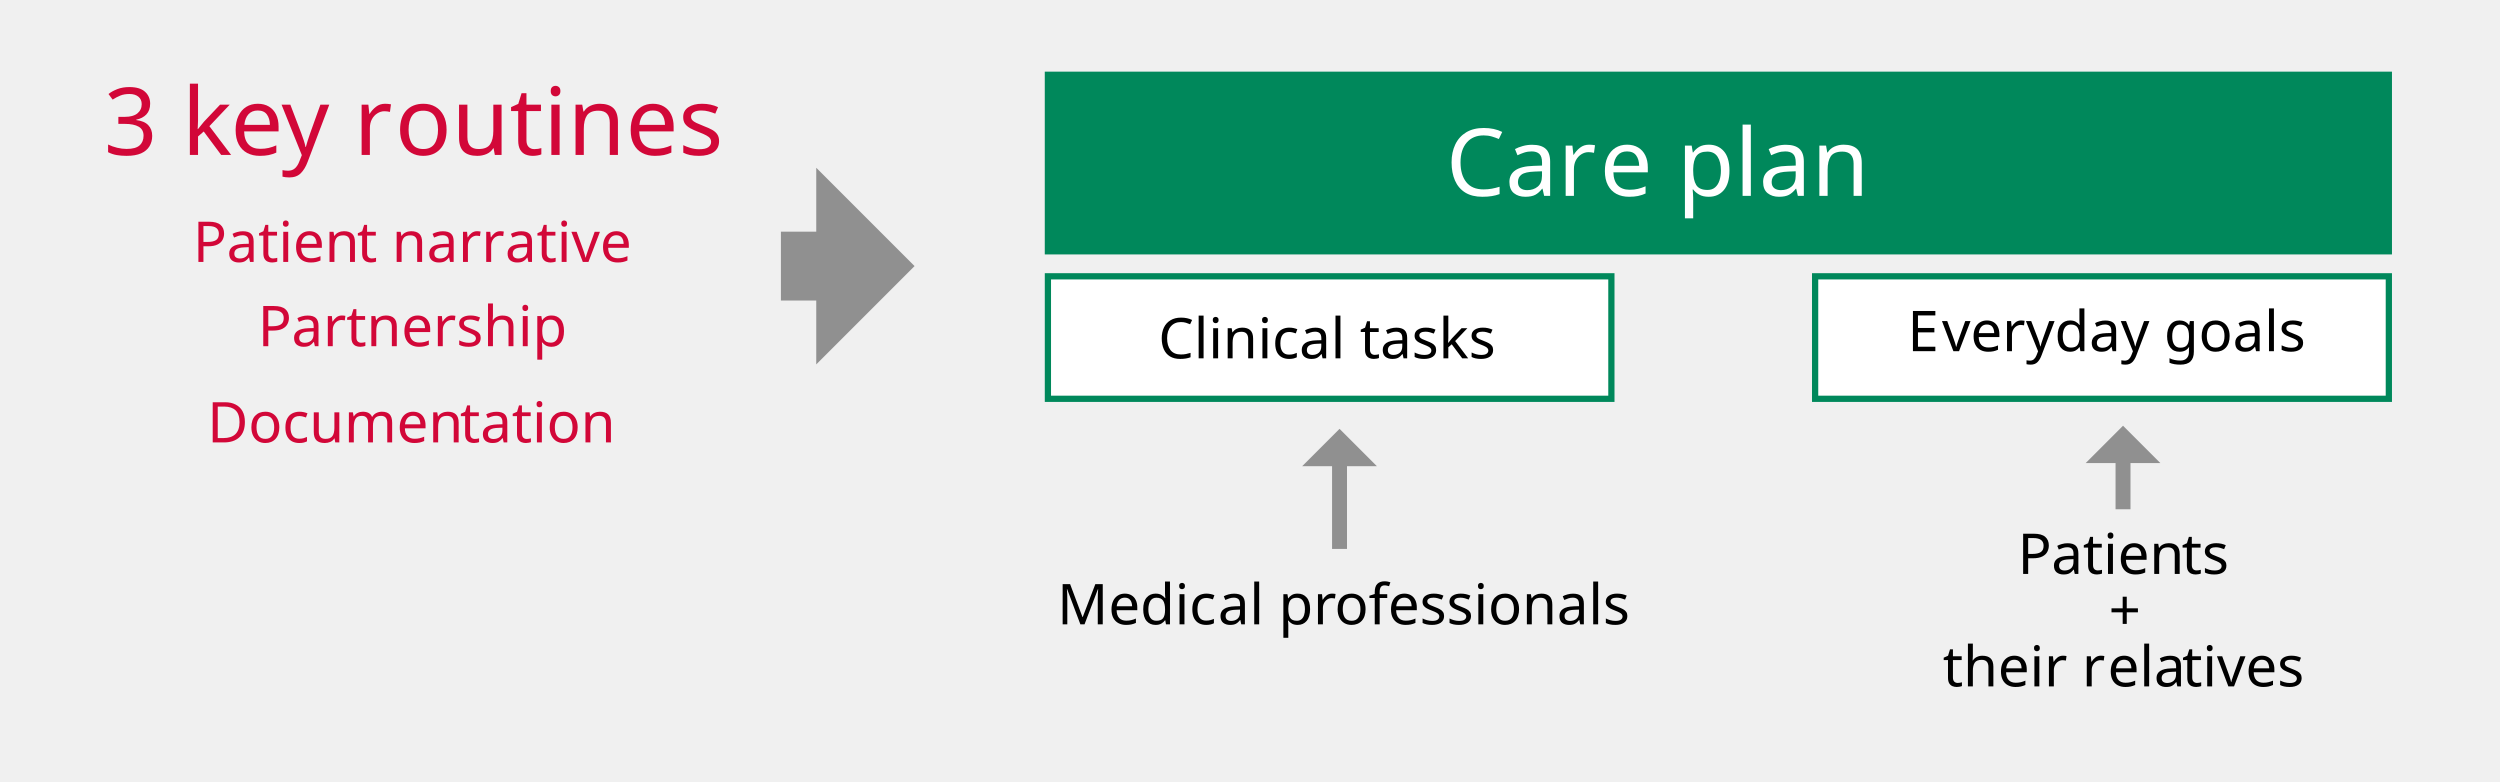
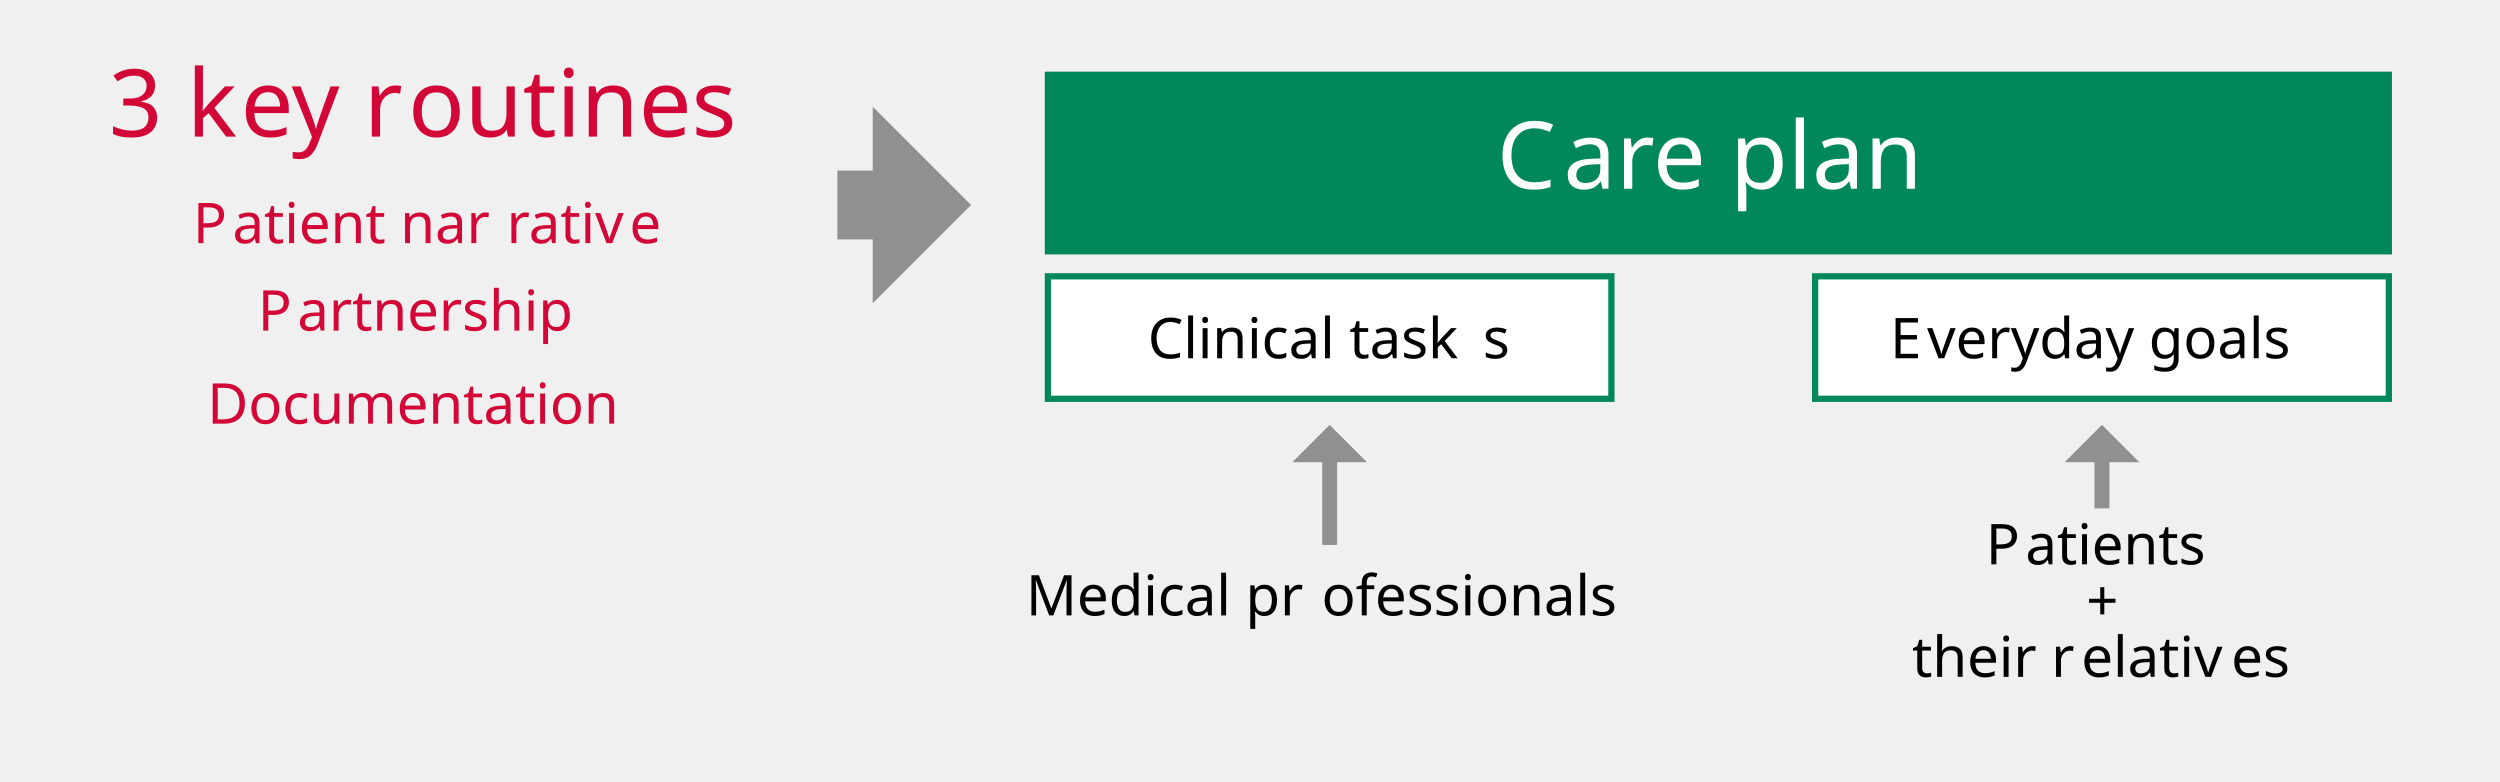
<svg xmlns="http://www.w3.org/2000/svg" width="100%" height="100%" viewBox="0 0 800 250" version="1.1" xml:space="preserve" style="fill-rule:evenodd;clip-rule:evenodd;stroke-linejoin:round;stroke-miterlimit:2;">
  <g id="Care-plan-group" transform="matrix(1,0,0,1,6.03526,-9.06569)">
-     <g transform="matrix(-8.07138e-17,-0.19334,0.398039,-1.76482e-16,223.962,227.675)">
+     <g transform="matrix(-8.07138e-17,-0.19334,0.398039,-1.76482e-16,220.801,226.403)">
      <path d="M222.148,505.08L222.148,493.073L359.114,493.073L359.114,469.059L420.913,499.076L359.114,529.094L359.114,505.08L222.148,505.08Z" style="fill-opacity:0.4;" />
    </g>
-     <g transform="matrix(-5.81714e-17,-0.134461,0.398039,-1.69146e-16,474.68,201.892)">
+     <g transform="matrix(-5.81714e-17,-0.134461,0.398039,-1.69146e-16,467.948,201.62)">
      <path d="M222.148,505.08L222.148,493.073L332.052,493.073L332.052,469.059L420.913,499.076L332.052,529.094L332.052,505.08L222.148,505.08Z" style="fill-opacity:0.4;" />
    </g>
    <g transform="matrix(1,0,0,1,0,-4)">
      <g transform="matrix(1,0,0,1,173.803,-45.1758)">
        <rect x="154.49" y="81.17" width="431.102" height="58.488" style="fill:rgb(0,136,91);" />
      </g>
-       <g transform="matrix(1,0,0,1,288.608,-115.57)">
-         <text x="168.036px" y="191.309px" style="font-family:'Lora-Regular', 'Lora';font-size:30px;fill:white;">Car<tspan x="217.266px " y="191.309px ">e</tspan> plan</text>
+       <g transform="matrix(1,0,0,1,304.904,-117.85)">
+         <text x="168.036px" y="191.309px" style="font-family:'Montserrat-Regular', 'Montserrat';font-size:30px;fill:white;">C<tspan x="189.366px 207.066px 218.706px " y="191.309px 191.309px 191.309px ">are</tspan> plan</text>
      </g>
    </g>
    <g transform="matrix(0.422915,0,0,0.704416,262.957,39.3052)">
      <rect x="154.49" y="81.17" width="431.102" height="58.488" style="fill:white;" />
      <path d="M585.592,81.17L154.49,81.17L154.49,139.659L585.592,139.659L585.592,81.17ZM159.219,84.01L159.219,136.819L580.863,136.819L580.863,84.01L159.219,84.01Z" style="fill:rgb(0,136,91);" />
    </g>
    <g transform="matrix(0.430506,0,0,0.704416,507.295,39.3052)">
      <rect x="154.49" y="81.17" width="431.102" height="58.488" style="fill:white;" />
      <path d="M585.592,81.17L154.49,81.17L154.49,139.659L585.592,139.659L585.592,81.17ZM159.135,84.01L159.135,136.819L580.946,136.819L580.946,84.01L159.135,84.01Z" style="fill:rgb(0,136,91);" />
    </g>
-     <g transform="matrix(1,0,0,1,141.654,-104.534)">
-       <text x="222.971px" y="228.268px" style="font-family:'Lora-Regular', 'Lora';font-size:18px;">Clinical tasks</text>
+     <g transform="matrix(1,0,0,1,138.288,-104.561)">
+       <text x="222.971px" y="228.268px" style="font-family:'Montserrat-Regular', 'Montserrat';font-size:18px;">Clinical task<tspan x="330.197px " y="228.268px ">s</tspan>
+       </text>
    </g>
-     <g transform="matrix(1,0,0,1,3.95655,-108.899)">
-       <text x="328.307px" y="317.749px" style="font-family:'Lora-Regular', 'Lora';font-size:18px;">M<tspan x="344.705px " y="317.749px ">e</tspan>dic<tspan x="379.733px " y="317.749px ">a</tspan>l pr<tspan x="417.065px 427.505px 433.499px " y="317.749px 317.749px 317.749px ">ofe</tspan>ssionals</text>
+     <g transform="matrix(1,0,0,1,-6.03563,-111.748)">
+       <text x="328.307px" y="317.749px" style="font-family:'Montserrat-Regular', 'Montserrat';font-size:18px;">Medical pr<tspan x="422.915px 434.201px 440.141px " y="317.749px 317.749px 317.749px ">ofe</tspan>ssionals</text>
    </g>
-     <g transform="matrix(1,0,0,1,297.85,-161.801)">
-       <text x="341.768px" y="354.514px" style="font-family:'Lora-Regular', 'Lora';font-size:18px;">P<tspan x="352.55px 361.712px " y="354.514px 354.514px ">at</tspan>ien<tspan x="394.256px " y="354.514px ">t</tspan>s</text>
-       <text x="370.892px" y="372.514px" style="font-family:'Lora-Regular', 'Lora';font-size:18px;">+</text>
-       <text x="317.819px" y="390.514px" style="font-family:'Lora-Regular', 'Lora';font-size:18px;">their r<tspan x="370.577px " y="390.514px ">e</tspan>la<tspan x="394.391px " y="390.514px ">t</tspan>ives</text>
+     <g transform="matrix(1,0,0,1,291.072,-164.858)">
+       <text x="338.366px" y="354.514px" style="font-family:'Montserrat-Regular', 'Montserrat';font-size:18px;">P<tspan x="351.02px " y="354.514px ">a</tspan>tients</text>
+       <text x="370.487px" y="372.514px" style="font-family:'Montserrat-Regular', 'Montserrat';font-size:18px;">+</text>
+       <text x="314.759px" y="390.514px" style="font-family:'Montserrat-Regular', 'Montserrat';font-size:18px;">their r<tspan x="368.921px " y="390.514px ">e</tspan>lativ<tspan x="416.891px " y="390.514px ">e</tspan>s</text>
    </g>
-     <g transform="matrix(1,0,0,1,604.355,121.439)">
-       <text x="0px" y="0px" style="font-family:'Lora-Regular', 'Lora';font-size:18px;">E<tspan x="11.034px " y="0px ">v</tspan>er<tspan x="37.89px 47.214px 57.978px 67.086px " y="0px 0px 0px 0px ">yday</tspan> goals</text>
+     <g transform="matrix(1,0,0,1,598.793,123.707)">
+       <text x="0px" y="0px" style="font-family:'Montserrat-Regular', 'Montserrat';font-size:18px;">E<tspan x="11.844px 21.33px 32.202px 39.69px 49.176px 61.38px 71.82px " y="0px 0px 0px 0px 0px 0px 0px ">veryday</tspan> goals</text>
    </g>
  </g>
-   <g id="Key-routines-group" transform="matrix(1,0,0,1,-21.3066,-225.355)">
-     <g transform="matrix(1,0,0,1,21.7481,71.2697)">
-       <text x="32.808px" y="203.664px" style="font-family:'Lora-Regular', 'Lora';font-size:30px;fill:rgb(210,7,56);">3 k<tspan x="73.308px 89.418px " y="203.664px 203.664px ">ey</tspan> r<tspan x="125.928px " y="203.664px ">o</tspan>utines</text>
+   <g id="Key-routines-group" transform="matrix(1,0,0,1,-21.3066,-231.355)">
+     <g transform="matrix(1,0,0,1,23.3291,71.4085)">
+       <text x="32.808px" y="203.664px" style="font-family:'Montserrat-Regular', 'Montserrat';font-size:30px;fill:rgb(210,7,56);">3 k<tspan x="74.988px 92.808px " y="203.664px 203.664px ">ey</tspan> r<tspan x="128.568px " y="203.664px ">o</tspan>utines</text>
    </g>
    <g transform="matrix(1,0,0,1,55.5729,27.7071)">
-       <text x="27.471px" y="281.46px" style="font-family:'Lora-Regular', 'Lora';font-size:18px;fill:rgb(210,7,56);">P<tspan x="38.253px 47.415px " y="281.46px 281.46px ">at</tspan>ien<tspan x="79.959px " y="281.46px ">t</tspan> narr<tspan x="127.335px 136.497px " y="281.46px 281.46px ">at</tspan>ive</text>
+       <text x="27.471px" y="281.46px" style="font-family:'Montserrat-Regular', 'Montserrat';font-size:18px;fill:rgb(210,7,56);">P<tspan x="40.125px " y="281.46px ">a</tspan>tient nar<tspan x="127.857px 134.913px " y="281.46px 281.46px ">ra</tspan>tiv<tspan x="167.169px " y="281.46px ">e</tspan>
+       </text>
    </g>
-     <g transform="matrix(1,0,0,1,76.3269,54.6812)">
-       <text x="27.471px" y="281.46px" style="font-family:'Lora-Regular', 'Lora';font-size:18px;fill:rgb(210,7,56);">P<tspan x="38.253px 47.541px 55.461px " y="281.46px 281.46px 281.46px ">art</tspan>nership</text>
+     <g transform="matrix(1,0,0,1,76.3269,55.6812)">
+       <text x="27.471px" y="281.46px" style="font-family:'Montserrat-Regular', 'Montserrat';font-size:18px;fill:rgb(210,7,56);">P<tspan x="40.125px 50.745px 58.233px " y="281.46px 281.46px 281.46px ">art</tspan>nership</text>
    </g>
    <g transform="matrix(1,0,0,1,60.1539,85.4712)">
-       <text x="27.471px" y="281.46px" style="font-family:'Lora-Regular', 'Lora';font-size:18px;fill:rgb(210,7,56);">Documen<tspan x="108.345px 115.311px 124.473px " y="281.46px 281.46px 281.46px ">tat</tspan>ion</text>
+       <text x="27.471px" y="281.46px" style="font-family:'Montserrat-Regular', 'Montserrat';font-size:18px;fill:rgb(210,7,56);">Documentation</text>
    </g>
  </g>
-   <g transform="matrix(0.215186,0,0,1.04804,202.084,-437.902)">
+   <g transform="matrix(0.215186,0,0,1.04804,220.156,-457.457)">
    <path d="M222.148,509.583L222.148,488.57L274.714,488.57L274.714,469.059L420.913,499.076L274.714,529.094L274.714,509.583L222.148,509.583Z" style="fill-opacity:0.4;" />
  </g>
</svg>
